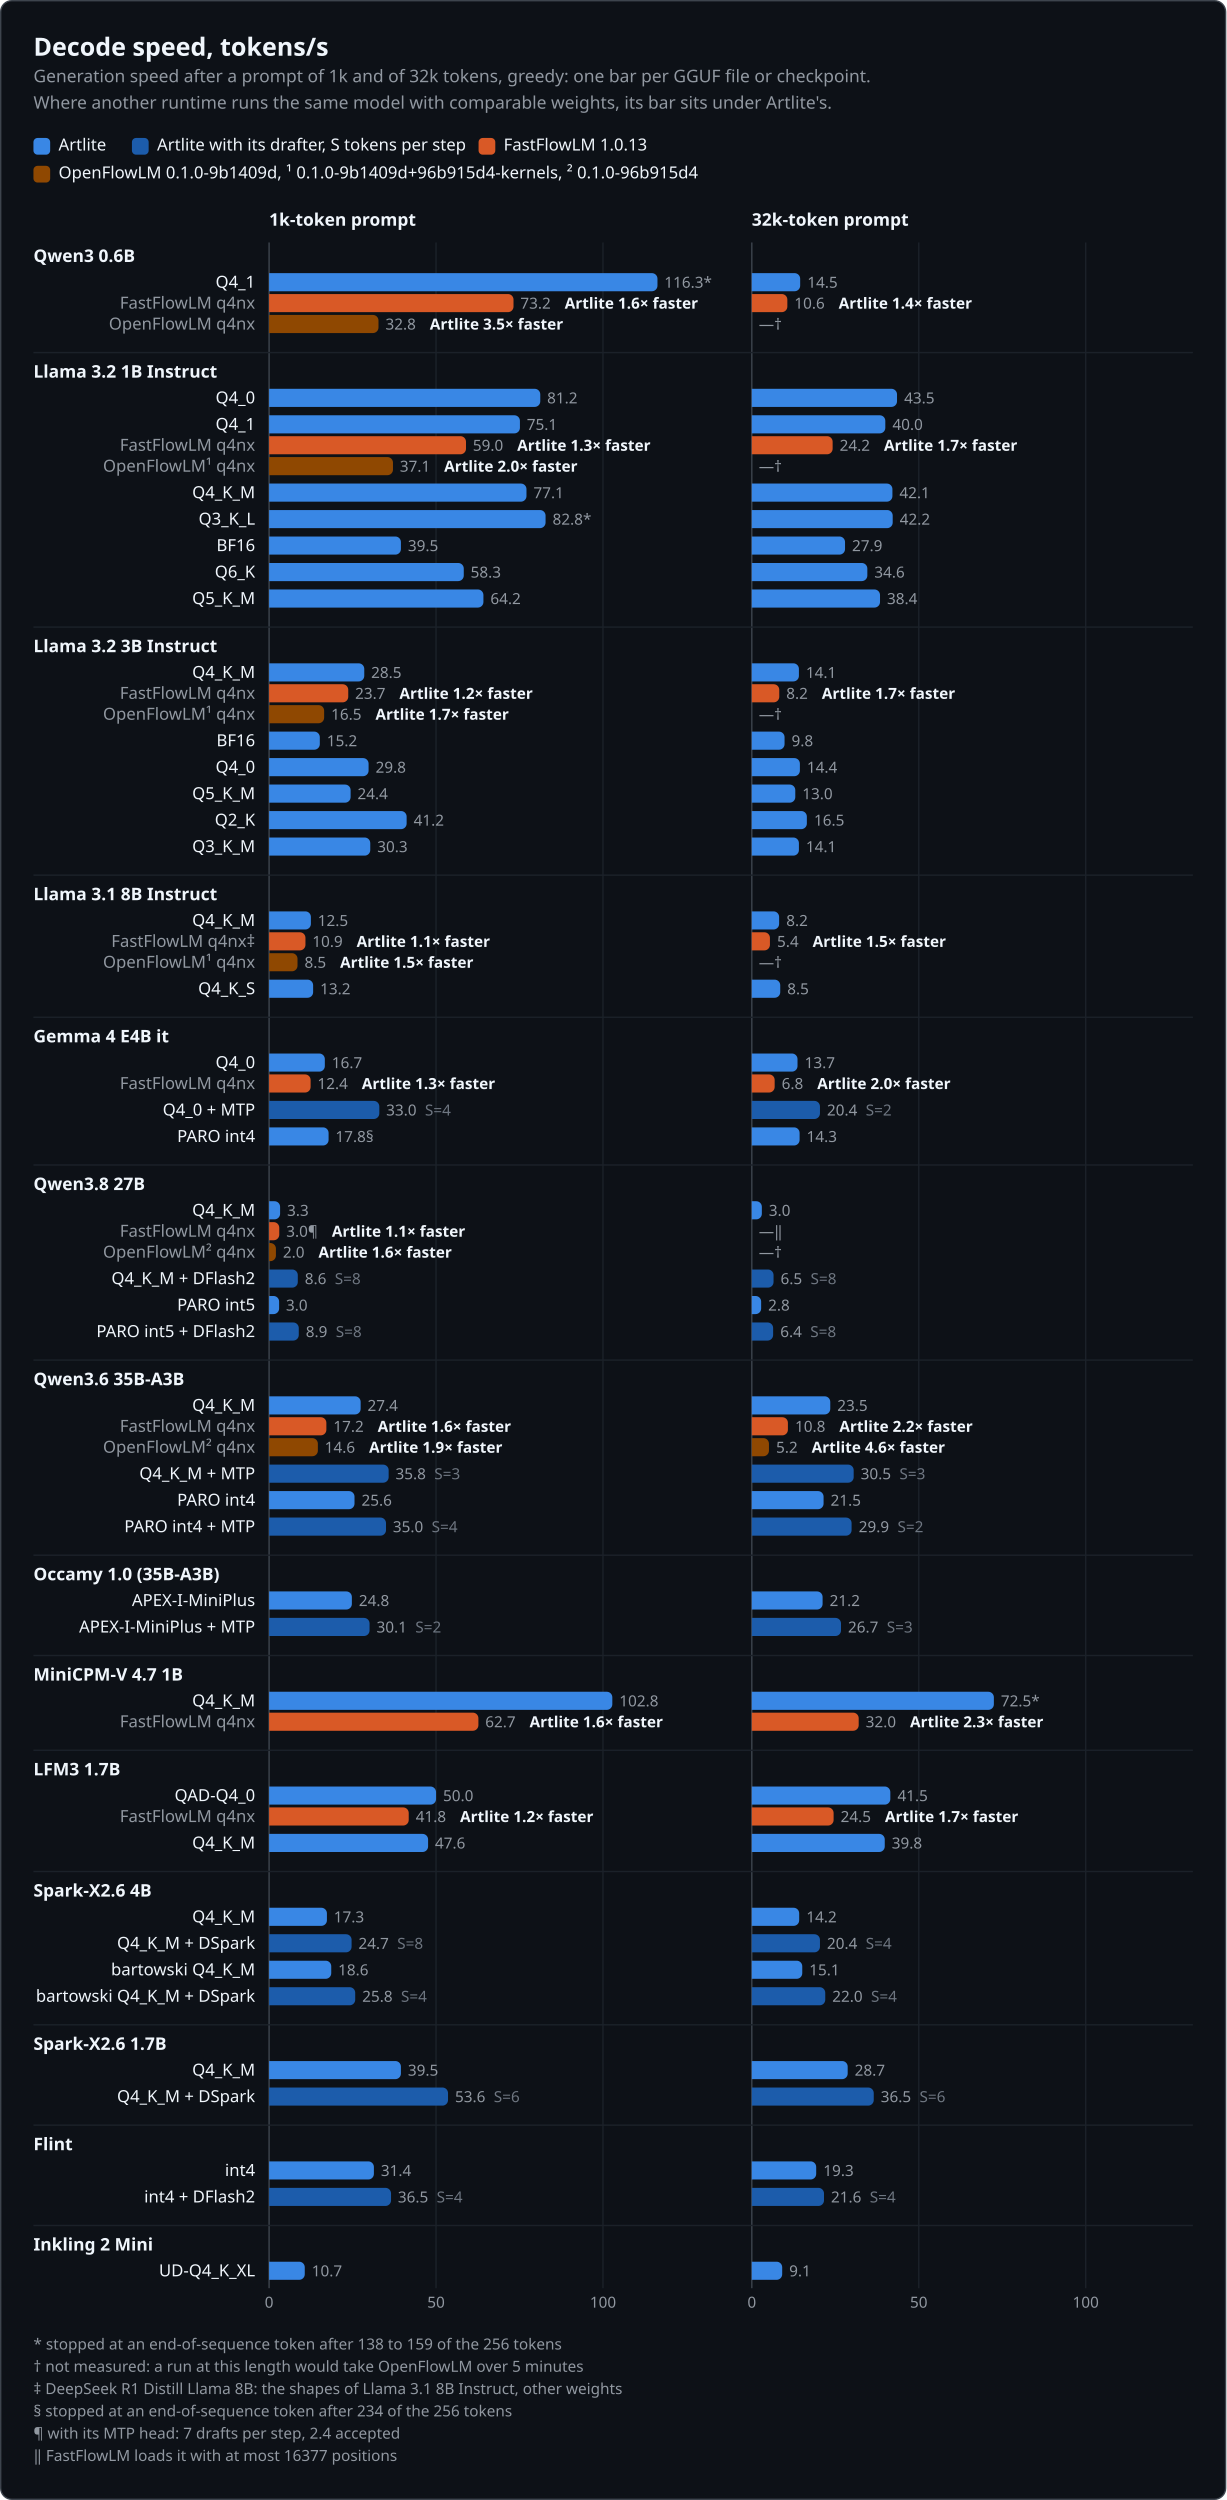
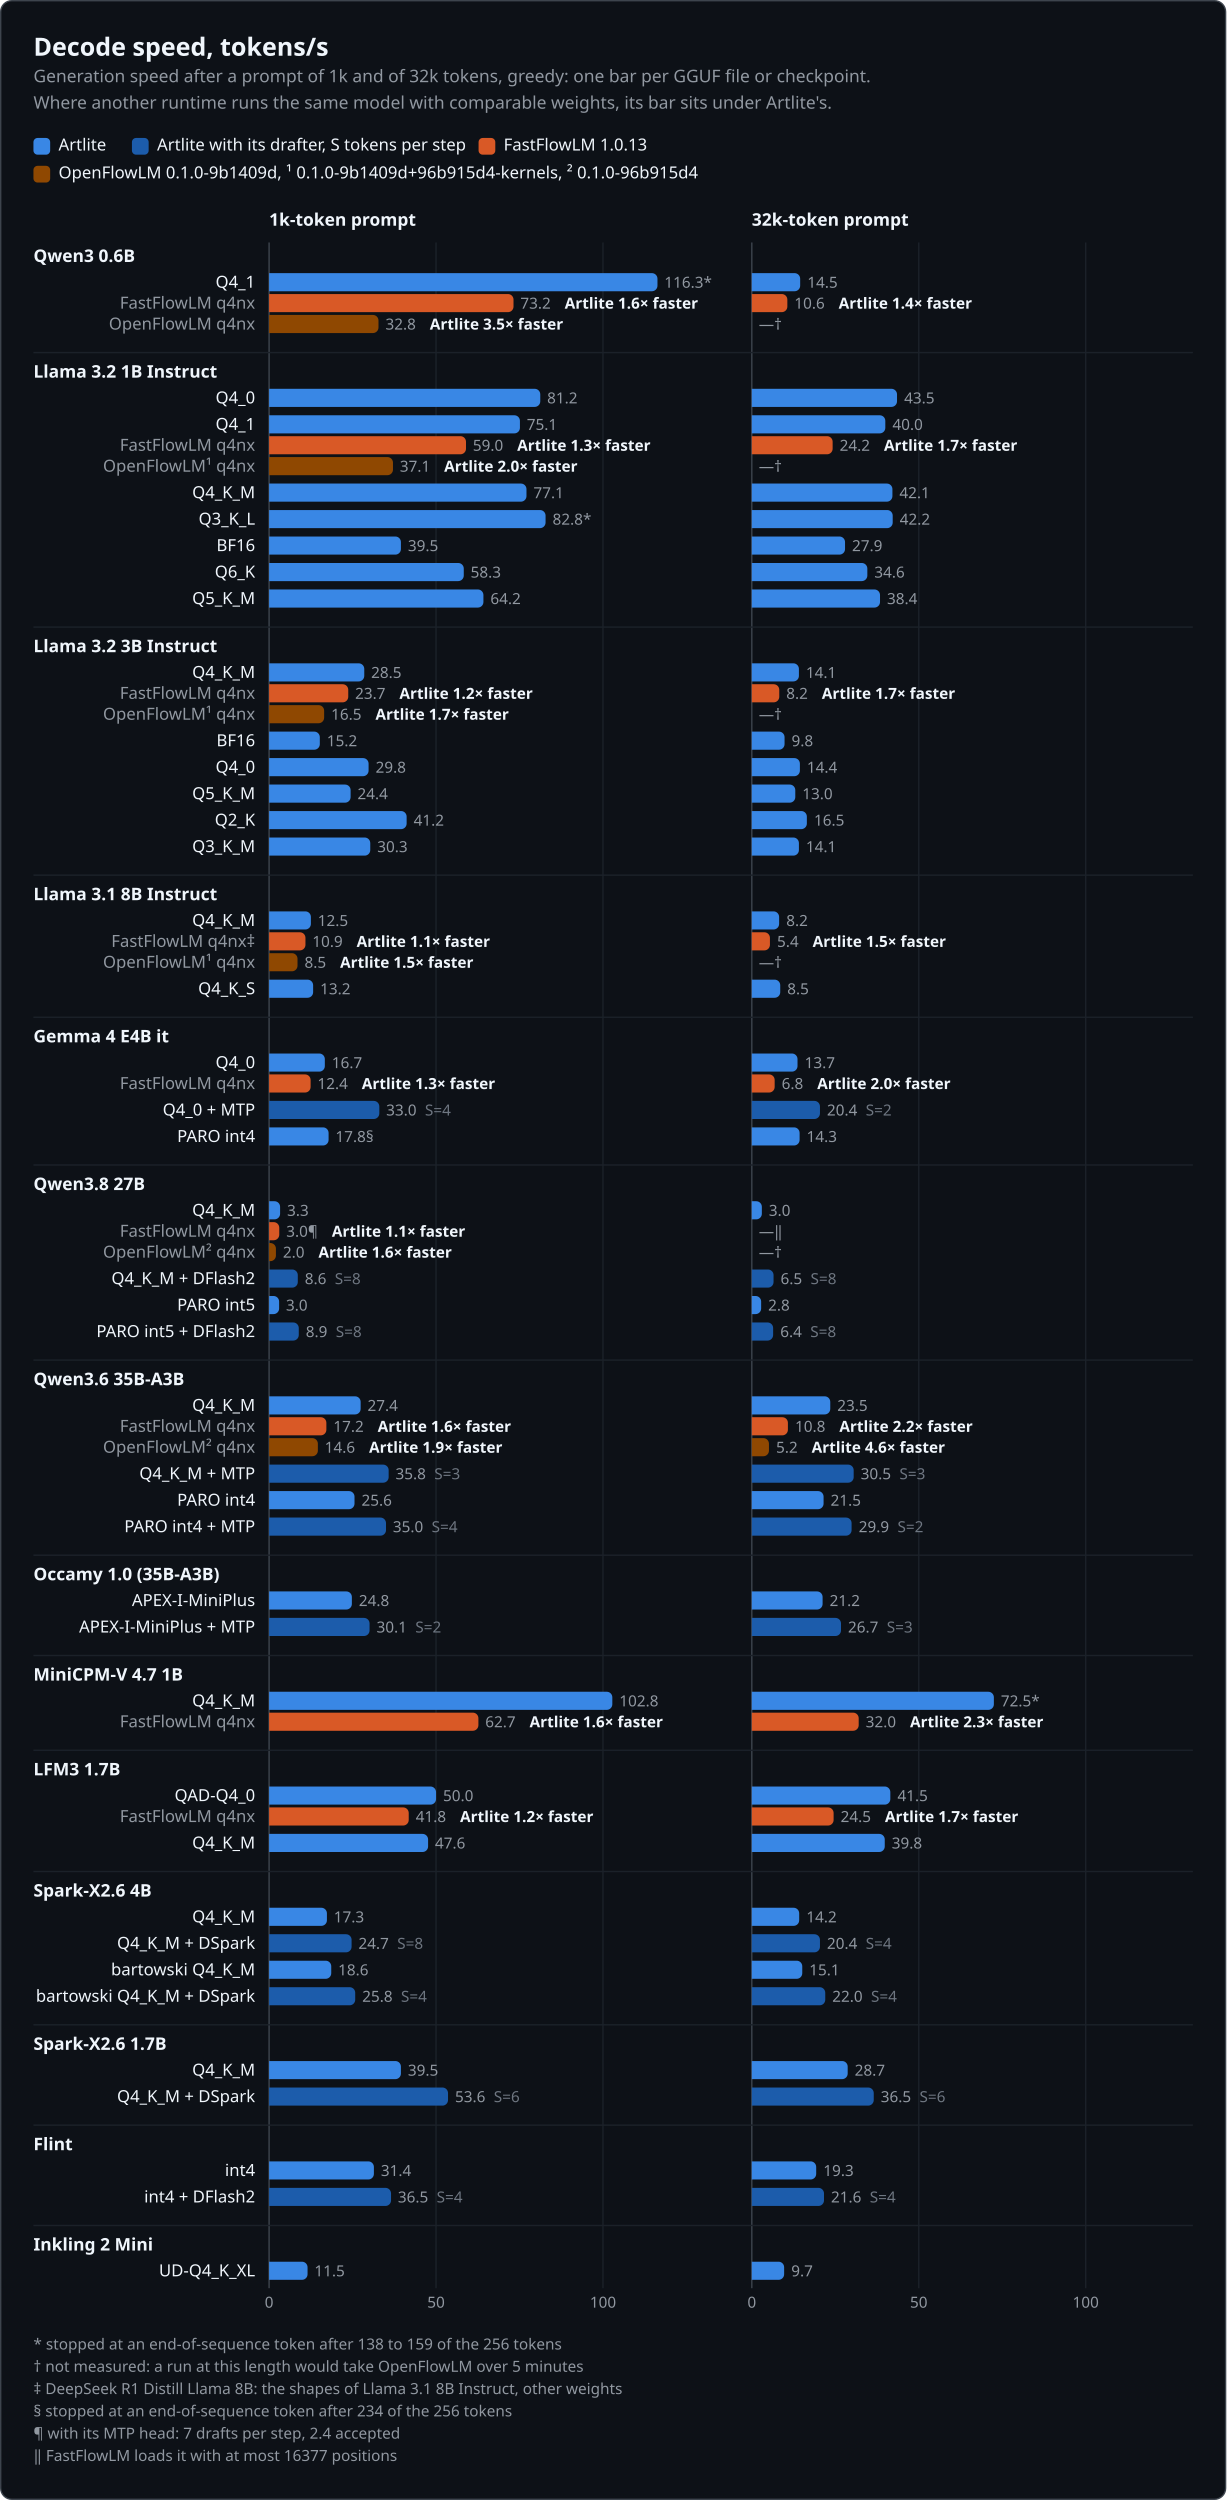
<svg xmlns="http://www.w3.org/2000/svg" width="880" height="1794" viewBox="0 0 880 1794" role="img" aria-labelledby="t d">
  <style>text{font-family:-apple-system, BlinkMacSystemFont, "Segoe UI", "Noto Sans", Helvetica, Arial, sans-serif;font-size:11px;fill:#9198a1;font-variant-numeric:tabular-nums}.title{font-size:18px;font-weight:600;fill:#f0f6fc}.sub{font-size:12.5px}.h{font-size:12.5px;font-weight:600;fill:#f0f6fc}.lbl{font-size:12px;fill:#f0f6fc}.lbl2{font-size:12px}.strong{font-weight:600;fill:#f0f6fc}.muted{fill:#6e7681}.small{font-size:10px}.halo{paint-order:stroke;stroke:#0d1117;stroke-width:3px;stroke-linejoin:round}.grid{stroke:#1b2129}.axis{stroke:#3d444d}.guide{stroke:#2d333b}.bracket{stroke:#9198a1;fill:none}.ft{fill:#1c5cab}.detail{font-size:12px;font-weight:400;fill:#9198a1}.tile{fill:#1b2129;stroke:#9198a1;stroke-width:1}.cut{stroke:#9198a1;stroke-width:.75;fill:none}.f0{fill:#3987e5}.l0{stroke:#3987e5;stroke-width:2;fill:none;stroke-linejoin:round;stroke-linecap:round}.d0{fill:#3987e5;stroke:#0d1117;stroke-width:1.5}.b0{fill:#3987e5;fill-opacity:.16}.f1{fill:#d95926}.l1{stroke:#d95926;stroke-width:2;fill:none;stroke-linejoin:round;stroke-linecap:round}.d1{fill:#d95926;stroke:#0d1117;stroke-width:1.5}.b1{fill:#d95926;fill-opacity:.16}.f2{fill:#199e70}.l2{stroke:#199e70;stroke-width:2;fill:none;stroke-linejoin:round;stroke-linecap:round}.d2{fill:#199e70;stroke:#0d1117;stroke-width:1.5}.b2{fill:#199e70;fill-opacity:.16}.f3{fill:#8f4801}.l3{stroke:#8f4801;stroke-width:2;fill:none;stroke-linejoin:round;stroke-linecap:round}.d3{fill:#8f4801;stroke:#0d1117;stroke-width:1.5}.b3{fill:#8f4801;fill-opacity:.16}</style>
  <rect x="0.5" y="0.5" width="879" height="1793" rx="8" fill="#0d1117" stroke="#3d444d" />
  <text x="24.0" y="40.0" class="title">Decode speed, tokens/s</text>
  <text x="24.0" y="59.0" class="sub">Generation speed after a prompt of 1k and of 32k tokens, greedy: one bar per GGUF file or checkpoint.</text>
  <text x="24.0" y="78.0" class="sub">Where another runtime runs the same model with comparable weights, its bar sits under Artlite's.</text>
  <rect x="24" y="99" width="12" height="12" rx="3" class="f0" />
  <text x="42.0" y="108.0" class="lbl">Artlite</text>
  <rect x="94.672" y="99" width="12" height="12" rx="3" class="ft" />
  <text x="112.7" y="108.0" class="lbl">Artlite with its drafter, S tokens per step</text>
  <rect x="343.424" y="99" width="12" height="12" rx="3" class="f1" />
  <text x="361.4" y="108.0" class="lbl">FastFlowLM 1.0.13</text>
  <rect x="24" y="119" width="12" height="12" rx="3" class="f3" />
  <text x="42.0" y="128.0" class="lbl">OpenFlowLM 0.1.0-9b1409d, ¹ 0.1.0-9b1409d+96b915d4-kernels, ² 0.1.0-96b915d4</text>
  <text x="193.1" y="162.0" class="h">1k-token prompt</text>
  <text x="539.5" y="162.0" class="h">32k-token prompt</text>
  <line x1="193.1" y1="174.0" x2="193.1" y2="1642.0" class="axis" />
  <text x="193.1" y="1656.0" text-anchor="middle">0</text>
  <line x1="312.9" y1="174.0" x2="312.9" y2="1642.0" class="grid" />
  <text x="312.9" y="1656.0" text-anchor="middle">50</text>
  <line x1="432.7" y1="174.0" x2="432.7" y2="1642.0" class="grid" />
  <text x="432.7" y="1656.0" text-anchor="middle">100</text>
  <line x1="539.5" y1="174.0" x2="539.5" y2="1642.0" class="axis" />
  <text x="539.5" y="1656.0" text-anchor="middle">0</text>
  <line x1="659.3" y1="174.0" x2="659.3" y2="1642.0" class="grid" />
  <text x="659.3" y="1656.0" text-anchor="middle">50</text>
  <line x1="779.1" y1="174.0" x2="779.1" y2="1642.0" class="grid" />
  <text x="779.1" y="1656.0" text-anchor="middle">100</text>
  <text x="24" y="188.0" class="h">Qwen3 0.6B</text>
  <text x="183.1" y="206.5" text-anchor="end" class="lbl">Q4_1</text>
  <path d="M193.1,196.0h274.7a4.0,4.0 0 0 1 4.0,4.0v5.0a4.0,4.0 0 0 1 -4.0,4.0h-274.7z" class="f0" />
  <text x="476.7" y="206.5">116.3*</text>
  <path d="M539.5,196.0h30.7a4.0,4.0 0 0 1 4.0,4.0v5.0a4.0,4.0 0 0 1 -4.0,4.0h-30.7z" class="f0" />
  <text x="579.3" y="206.5">14.5</text>
  <text x="183.1" y="221.5" text-anchor="end" class="lbl2">FastFlowLM q4nx</text>
  <path d="M193.1,211.0h171.4a4.0,4.0 0 0 1 4.0,4.0v5.0a4.0,4.0 0 0 1 -4.0,4.0h-171.4z" class="f1" />
  <text x="373.4" y="221.5">73.2<tspan dx="10" class="strong">Artlite 1.6× faster</tspan>
  </text>
  <path d="M539.5,211.0h21.5a4.0,4.0 0 0 1 4.0,4.0v5.0a4.0,4.0 0 0 1 -4.0,4.0h-21.5z" class="f1" />
  <text x="570.0" y="221.5">10.6<tspan dx="10" class="strong">Artlite 1.4× faster</tspan>
  </text>
  <text x="183.1" y="236.5" text-anchor="end" class="lbl2">OpenFlowLM q4nx</text>
  <path d="M193.1,226.0h74.5a4.0,4.0 0 0 1 4.0,4.0v5.0a4.0,4.0 0 0 1 -4.0,4.0h-74.5z" class="f3" />
  <text x="276.6" y="236.5">32.8<tspan dx="10" class="strong">Artlite 3.5× faster</tspan>
  </text>
  <text x="544.5" y="236.5">—†</text>
  <line x1="24" y1="253.0" x2="856" y2="253.0" class="grid" />
  <text x="24" y="271.0" class="h">Llama 3.2 1B Instruct</text>
  <text x="183.1" y="289.5" text-anchor="end" class="lbl">Q4_0</text>
  <path d="M193.1,279.0h190.6a4.0,4.0 0 0 1 4.0,4.0v5.0a4.0,4.0 0 0 1 -4.0,4.0h-190.6z" class="f0" />
  <text x="392.6" y="289.5">81.2</text>
  <path d="M539.5,279.0h100.2a4.0,4.0 0 0 1 4.0,4.0v5.0a4.0,4.0 0 0 1 -4.0,4.0h-100.2z" class="f0" />
  <text x="648.8" y="289.5">43.5</text>
  <text x="183.1" y="308.5" text-anchor="end" class="lbl">Q4_1</text>
  <path d="M193.1,298.0h176.0a4.0,4.0 0 0 1 4.0,4.0v5.0a4.0,4.0 0 0 1 -4.0,4.0h-176.0z" class="f0" />
  <text x="378.0" y="308.5">75.1</text>
  <path d="M539.5,298.0h91.8a4.0,4.0 0 0 1 4.0,4.0v5.0a4.0,4.0 0 0 1 -4.0,4.0h-91.8z" class="f0" />
  <text x="640.4" y="308.5">40.0</text>
  <text x="183.1" y="323.5" text-anchor="end" class="lbl2">FastFlowLM q4nx</text>
  <path d="M193.1,313.0h137.3a4.0,4.0 0 0 1 4.0,4.0v5.0a4.0,4.0 0 0 1 -4.0,4.0h-137.3z" class="f1" />
  <text x="339.3" y="323.5">59.0<tspan dx="10" class="strong">Artlite 1.3× faster</tspan>
  </text>
  <path d="M539.5,313.0h54.0a4.0,4.0 0 0 1 4.0,4.0v5.0a4.0,4.0 0 0 1 -4.0,4.0h-54.0z" class="f1" />
  <text x="602.5" y="323.5">24.2<tspan dx="10" class="strong">Artlite 1.7× faster</tspan>
  </text>
  <text x="183.1" y="338.5" text-anchor="end" class="lbl2">OpenFlowLM¹ q4nx</text>
  <path d="M193.1,328.0h84.9a4.0,4.0 0 0 1 4.0,4.0v5.0a4.0,4.0 0 0 1 -4.0,4.0h-84.9z" class="f3" />
  <text x="286.9" y="338.5">37.1<tspan dx="10" class="strong">Artlite 2.0× faster</tspan>
  </text>
  <text x="544.5" y="338.5">—†</text>
  <text x="183.1" y="357.5" text-anchor="end" class="lbl">Q4_K_M</text>
  <path d="M193.1,347.0h180.7a4.0,4.0 0 0 1 4.0,4.0v5.0a4.0,4.0 0 0 1 -4.0,4.0h-180.7z" class="f0" />
  <text x="382.8" y="357.5">77.1</text>
  <path d="M539.5,347.0h96.9a4.0,4.0 0 0 1 4.0,4.0v5.0a4.0,4.0 0 0 1 -4.0,4.0h-96.9z" class="f0" />
  <text x="645.4" y="357.5">42.1</text>
  <text x="183.1" y="376.5" text-anchor="end" class="lbl">Q3_K_L</text>
  <path d="M193.1,366.0h194.4a4.0,4.0 0 0 1 4.0,4.0v5.0a4.0,4.0 0 0 1 -4.0,4.0h-194.4z" class="f0" />
  <text x="396.5" y="376.5">82.8*</text>
  <path d="M539.5,366.0h97.1a4.0,4.0 0 0 1 4.0,4.0v5.0a4.0,4.0 0 0 1 -4.0,4.0h-97.1z" class="f0" />
  <text x="645.6" y="376.5">42.2</text>
  <text x="183.1" y="395.5" text-anchor="end" class="lbl">BF16</text>
  <path d="M193.1,385.0h90.6a4.0,4.0 0 0 1 4.0,4.0v5.0a4.0,4.0 0 0 1 -4.0,4.0h-90.6z" class="f0" />
  <text x="292.7" y="395.5">39.5</text>
  <path d="M539.5,385.0h62.9a4.0,4.0 0 0 1 4.0,4.0v5.0a4.0,4.0 0 0 1 -4.0,4.0h-62.9z" class="f0" />
  <text x="611.4" y="395.5">27.9</text>
  <text x="183.1" y="414.5" text-anchor="end" class="lbl">Q6_K</text>
  <path d="M193.1,404.0h135.7a4.0,4.0 0 0 1 4.0,4.0v5.0a4.0,4.0 0 0 1 -4.0,4.0h-135.7z" class="f0" />
  <text x="337.7" y="414.5">58.3</text>
  <path d="M539.5,404.0h78.9a4.0,4.0 0 0 1 4.0,4.0v5.0a4.0,4.0 0 0 1 -4.0,4.0h-78.9z" class="f0" />
  <text x="627.4" y="414.5">34.6</text>
  <text x="183.1" y="433.5" text-anchor="end" class="lbl">Q5_K_M</text>
  <path d="M193.1,423.0h149.8a4.0,4.0 0 0 1 4.0,4.0v5.0a4.0,4.0 0 0 1 -4.0,4.0h-149.8z" class="f0" />
  <text x="351.9" y="433.5">64.2</text>
  <path d="M539.5,423.0h88.0a4.0,4.0 0 0 1 4.0,4.0v5.0a4.0,4.0 0 0 1 -4.0,4.0h-88.0z" class="f0" />
  <text x="636.5" y="433.5">38.4</text>
  <line x1="24" y1="450.0" x2="856" y2="450.0" class="grid" />
  <text x="24" y="468.0" class="h">Llama 3.2 3B Instruct</text>
  <text x="183.1" y="486.5" text-anchor="end" class="lbl">Q4_K_M</text>
  <path d="M193.1,476.0h64.3a4.0,4.0 0 0 1 4.0,4.0v5.0a4.0,4.0 0 0 1 -4.0,4.0h-64.3z" class="f0" />
  <text x="266.3" y="486.5">28.5</text>
  <path d="M539.5,476.0h29.8a4.0,4.0 0 0 1 4.0,4.0v5.0a4.0,4.0 0 0 1 -4.0,4.0h-29.8z" class="f0" />
  <text x="578.3" y="486.5">14.1</text>
  <text x="183.1" y="501.5" text-anchor="end" class="lbl2">FastFlowLM q4nx</text>
  <path d="M193.1,491.0h52.8a4.0,4.0 0 0 1 4.0,4.0v5.0a4.0,4.0 0 0 1 -4.0,4.0h-52.8z" class="f1" />
  <text x="254.8" y="501.5">23.7<tspan dx="10" class="strong">Artlite 1.2× faster</tspan>
  </text>
  <path d="M539.5,491.0h15.7a4.0,4.0 0 0 1 4.0,4.0v5.0a4.0,4.0 0 0 1 -4.0,4.0h-15.7z" class="f1" />
  <text x="564.2" y="501.5">8.2<tspan dx="10" class="strong">Artlite 1.7× faster</tspan>
  </text>
  <text x="183.1" y="516.5" text-anchor="end" class="lbl2">OpenFlowLM¹ q4nx</text>
  <path d="M193.1,506.0h35.5a4.0,4.0 0 0 1 4.0,4.0v5.0a4.0,4.0 0 0 1 -4.0,4.0h-35.5z" class="f3" />
  <text x="237.6" y="516.5">16.5<tspan dx="10" class="strong">Artlite 1.7× faster</tspan>
  </text>
  <text x="544.5" y="516.5">—†</text>
  <text x="183.1" y="535.5" text-anchor="end" class="lbl">BF16</text>
  <path d="M193.1,525.0h32.4a4.0,4.0 0 0 1 4.0,4.0v5.0a4.0,4.0 0 0 1 -4.0,4.0h-32.4z" class="f0" />
  <text x="234.5" y="535.5">15.2</text>
  <path d="M539.5,525.0h19.5a4.0,4.0 0 0 1 4.0,4.0v5.0a4.0,4.0 0 0 1 -4.0,4.0h-19.5z" class="f0" />
  <text x="568.0" y="535.5">9.8</text>
  <text x="183.1" y="554.5" text-anchor="end" class="lbl">Q4_0</text>
  <path d="M193.1,544.0h67.4a4.0,4.0 0 0 1 4.0,4.0v5.0a4.0,4.0 0 0 1 -4.0,4.0h-67.4z" class="f0" />
  <text x="269.5" y="554.5">29.8</text>
  <path d="M539.5,544.0h30.5a4.0,4.0 0 0 1 4.0,4.0v5.0a4.0,4.0 0 0 1 -4.0,4.0h-30.5z" class="f0" />
  <text x="579.0" y="554.5">14.4</text>
  <text x="183.1" y="573.5" text-anchor="end" class="lbl">Q5_K_M</text>
  <path d="M193.1,563.0h54.5a4.0,4.0 0 0 1 4.0,4.0v5.0a4.0,4.0 0 0 1 -4.0,4.0h-54.5z" class="f0" />
  <text x="256.5" y="573.5">24.4</text>
  <path d="M539.5,563.0h27.2a4.0,4.0 0 0 1 4.0,4.0v5.0a4.0,4.0 0 0 1 -4.0,4.0h-27.2z" class="f0" />
  <text x="575.7" y="573.5">13.0</text>
  <text x="183.1" y="592.5" text-anchor="end" class="lbl">Q2_K</text>
  <path d="M193.1,582.0h94.7a4.0,4.0 0 0 1 4.0,4.0v5.0a4.0,4.0 0 0 1 -4.0,4.0h-94.7z" class="f0" />
  <text x="296.8" y="592.5">41.2</text>
  <path d="M539.5,582.0h35.5a4.0,4.0 0 0 1 4.0,4.0v5.0a4.0,4.0 0 0 1 -4.0,4.0h-35.5z" class="f0" />
  <text x="584.1" y="592.5">16.5</text>
  <text x="183.1" y="611.5" text-anchor="end" class="lbl">Q3_K_M</text>
  <path d="M193.1,601.0h68.6a4.0,4.0 0 0 1 4.0,4.0v5.0a4.0,4.0 0 0 1 -4.0,4.0h-68.6z" class="f0" />
  <text x="270.7" y="611.5">30.3</text>
  <path d="M539.5,601.0h29.8a4.0,4.0 0 0 1 4.0,4.0v5.0a4.0,4.0 0 0 1 -4.0,4.0h-29.8z" class="f0" />
  <text x="578.3" y="611.5">14.1</text>
  <line x1="24" y1="628.0" x2="856" y2="628.0" class="grid" />
  <text x="24" y="646.0" class="h">Llama 3.1 8B Instruct</text>
  <text x="183.1" y="664.5" text-anchor="end" class="lbl">Q4_K_M</text>
  <path d="M193.1,654.0h26.0a4.0,4.0 0 0 1 4.0,4.0v5.0a4.0,4.0 0 0 1 -4.0,4.0h-26.0z" class="f0" />
  <text x="228.0" y="664.5">12.5</text>
  <path d="M539.5,654.0h15.6a4.0,4.0 0 0 1 4.0,4.0v5.0a4.0,4.0 0 0 1 -4.0,4.0h-15.6z" class="f0" />
  <text x="564.2" y="664.5">8.2</text>
  <text x="183.1" y="679.5" text-anchor="end" class="lbl2">FastFlowLM q4nx‡</text>
  <path d="M193.1,669.0h22.1a4.0,4.0 0 0 1 4.0,4.0v5.0a4.0,4.0 0 0 1 -4.0,4.0h-22.1z" class="f1" />
  <text x="224.1" y="679.5">10.9<tspan dx="10" class="strong">Artlite 1.1× faster</tspan>
  </text>
  <path d="M539.5,669.0h9.0a4.0,4.0 0 0 1 4.0,4.0v5.0a4.0,4.0 0 0 1 -4.0,4.0h-9.0z" class="f1" />
  <text x="557.6" y="679.5">5.4<tspan dx="10" class="strong">Artlite 1.5× faster</tspan>
  </text>
  <text x="183.1" y="694.5" text-anchor="end" class="lbl2">OpenFlowLM¹ q4nx</text>
  <path d="M193.1,684.0h16.4a4.0,4.0 0 0 1 4.0,4.0v5.0a4.0,4.0 0 0 1 -4.0,4.0h-16.4z" class="f3" />
  <text x="218.5" y="694.5">8.5<tspan dx="10" class="strong">Artlite 1.5× faster</tspan>
  </text>
  <text x="544.5" y="694.5">—†</text>
  <text x="183.1" y="713.5" text-anchor="end" class="lbl">Q4_K_S</text>
  <path d="M193.1,703.0h27.6a4.0,4.0 0 0 1 4.0,4.0v5.0a4.0,4.0 0 0 1 -4.0,4.0h-27.6z" class="f0" />
  <text x="229.7" y="713.5">13.2</text>
  <path d="M539.5,703.0h16.4a4.0,4.0 0 0 1 4.0,4.0v5.0a4.0,4.0 0 0 1 -4.0,4.0h-16.4z" class="f0" />
  <text x="564.9" y="713.5">8.5</text>
  <line x1="24" y1="730.0" x2="856" y2="730.0" class="grid" />
  <text x="24" y="748.0" class="h">Gemma 4 E4B it</text>
  <text x="183.1" y="766.5" text-anchor="end" class="lbl">Q4_0</text>
  <path d="M193.1,756.0h36.0a4.0,4.0 0 0 1 4.0,4.0v5.0a4.0,4.0 0 0 1 -4.0,4.0h-36.0z" class="f0" />
  <text x="238.1" y="766.5">16.7</text>
  <path d="M539.5,756.0h28.8a4.0,4.0 0 0 1 4.0,4.0v5.0a4.0,4.0 0 0 1 -4.0,4.0h-28.8z" class="f0" />
  <text x="577.4" y="766.5">13.7</text>
  <text x="183.1" y="781.5" text-anchor="end" class="lbl2">FastFlowLM q4nx</text>
  <path d="M193.1,771.0h25.8a4.0,4.0 0 0 1 4.0,4.0v5.0a4.0,4.0 0 0 1 -4.0,4.0h-25.8z" class="f1" />
  <text x="227.8" y="781.5">12.4<tspan dx="10" class="strong">Artlite 1.3× faster</tspan>
  </text>
  <path d="M539.5,771.0h12.4a4.0,4.0 0 0 1 4.0,4.0v5.0a4.0,4.0 0 0 1 -4.0,4.0h-12.4z" class="f1" />
  <text x="560.9" y="781.5">6.8<tspan dx="10" class="strong">Artlite 2.0× faster</tspan>
  </text>
  <text x="183.1" y="800.5" text-anchor="end" class="lbl">Q4_0 + MTP</text>
  <path d="M193.1,790.0h75.1a4.0,4.0 0 0 1 4.0,4.0v5.0a4.0,4.0 0 0 1 -4.0,4.0h-75.1z" class="ft" />
  <text x="277.1" y="800.5">33.0<tspan dx="6" class="muted">S=4</tspan>
  </text>
  <path d="M539.5,790.0h44.9a4.0,4.0 0 0 1 4.0,4.0v5.0a4.0,4.0 0 0 1 -4.0,4.0h-44.9z" class="ft" />
  <text x="593.4" y="800.5">20.4<tspan dx="6" class="muted">S=2</tspan>
  </text>
  <text x="183.1" y="819.5" text-anchor="end" class="lbl">PARO int4</text>
  <path d="M193.1,809.0h38.7a4.0,4.0 0 0 1 4.0,4.0v5.0a4.0,4.0 0 0 1 -4.0,4.0h-38.7z" class="f0" />
  <text x="240.7" y="819.5">17.8§</text>
  <path d="M539.5,809.0h30.3a4.0,4.0 0 0 1 4.0,4.0v5.0a4.0,4.0 0 0 1 -4.0,4.0h-30.3z" class="f0" />
  <text x="578.8" y="819.5">14.3</text>
  <line x1="24" y1="836.0" x2="856" y2="836.0" class="grid" />
  <text x="24" y="854.0" class="h">Qwen3.8 27B</text>
  <text x="183.1" y="872.5" text-anchor="end" class="lbl">Q4_K_M</text>
  <path d="M193.1,862.0h3.9a4.0,4.0 0 0 1 4.0,4.0v5.0a4.0,4.0 0 0 1 -4.0,4.0h-3.9z" class="f0" />
  <text x="206.0" y="872.5">3.3</text>
  <path d="M539.5,862.0h3.2a4.0,4.0 0 0 1 4.0,4.0v5.0a4.0,4.0 0 0 1 -4.0,4.0h-3.2z" class="f0" />
  <text x="551.7" y="872.5">3.0</text>
  <text x="183.1" y="887.5" text-anchor="end" class="lbl2">FastFlowLM q4nx</text>
  <path d="M193.1,877.0h3.3a4.0,4.0 0 0 1 4.0,4.0v5.0a4.0,4.0 0 0 1 -4.0,4.0h-3.3z" class="f1" />
  <text x="205.4" y="887.5">3.0¶<tspan dx="10" class="strong">Artlite 1.1× faster</tspan>
  </text>
  <text x="544.5" y="887.5">—‖</text>
  <text x="183.1" y="902.5" text-anchor="end" class="lbl2">OpenFlowLM² q4nx</text>
  <path d="M193.1,892.0h0.9a4.0,4.0 0 0 1 4.0,4.0v5.0a4.0,4.0 0 0 1 -4.0,4.0h-0.9z" class="f3" />
  <text x="203.0" y="902.5">2.0<tspan dx="10" class="strong">Artlite 1.6× faster</tspan>
  </text>
  <text x="544.5" y="902.5">—†</text>
  <text x="183.1" y="921.5" text-anchor="end" class="lbl">Q4_K_M + DFlash2</text>
  <path d="M193.1,911.0h16.6a4.0,4.0 0 0 1 4.0,4.0v5.0a4.0,4.0 0 0 1 -4.0,4.0h-16.6z" class="ft" />
  <text x="218.7" y="921.5">8.6<tspan dx="6" class="muted">S=8</tspan>
  </text>
  <path d="M539.5,911.0h11.6a4.0,4.0 0 0 1 4.0,4.0v5.0a4.0,4.0 0 0 1 -4.0,4.0h-11.6z" class="ft" />
  <text x="560.1" y="921.5">6.5<tspan dx="6" class="muted">S=8</tspan>
  </text>
  <text x="183.1" y="940.5" text-anchor="end" class="lbl">PARO int5</text>
  <path d="M193.1,930.0h3.2a4.0,4.0 0 0 1 4.0,4.0v5.0a4.0,4.0 0 0 1 -4.0,4.0h-3.2z" class="f0" />
  <text x="205.2" y="940.5">3.0</text>
  <path d="M539.5,930.0h2.7a4.0,4.0 0 0 1 4.0,4.0v5.0a4.0,4.0 0 0 1 -4.0,4.0h-2.7z" class="f0" />
  <text x="551.2" y="940.5">2.8</text>
  <text x="183.1" y="959.5" text-anchor="end" class="lbl">PARO int5 + DFlash2</text>
  <path d="M193.1,949.0h17.3a4.0,4.0 0 0 1 4.0,4.0v5.0a4.0,4.0 0 0 1 -4.0,4.0h-17.3z" class="ft" />
  <text x="219.4" y="959.5">8.9<tspan dx="6" class="muted">S=8</tspan>
  </text>
  <path d="M539.5,949.0h11.3a4.0,4.0 0 0 1 4.0,4.0v5.0a4.0,4.0 0 0 1 -4.0,4.0h-11.3z" class="ft" />
  <text x="559.9" y="959.5">6.4<tspan dx="6" class="muted">S=8</tspan>
  </text>
  <line x1="24" y1="976.0" x2="856" y2="976.0" class="grid" />
  <text x="24" y="994.0" class="h">Qwen3.6 35B-A3B</text>
  <text x="183.1" y="1012.5" text-anchor="end" class="lbl">Q4_K_M</text>
  <path d="M193.1,1002.0h61.7a4.0,4.0 0 0 1 4.0,4.0v5.0a4.0,4.0 0 0 1 -4.0,4.0h-61.7z" class="f0" />
  <text x="263.7" y="1012.5">27.4</text>
  <path d="M539.5,1002.0h52.3a4.0,4.0 0 0 1 4.0,4.0v5.0a4.0,4.0 0 0 1 -4.0,4.0h-52.3z" class="f0" />
  <text x="600.8" y="1012.5">23.5</text>
  <text x="183.1" y="1027.5" text-anchor="end" class="lbl2">FastFlowLM q4nx</text>
  <path d="M193.1,1017.0h37.1a4.0,4.0 0 0 1 4.0,4.0v5.0a4.0,4.0 0 0 1 -4.0,4.0h-37.1z" class="f1" />
  <text x="239.2" y="1027.5">17.2<tspan dx="10" class="strong">Artlite 1.6× faster</tspan>
  </text>
  <path d="M539.5,1017.0h21.9a4.0,4.0 0 0 1 4.0,4.0v5.0a4.0,4.0 0 0 1 -4.0,4.0h-21.9z" class="f1" />
  <text x="570.5" y="1027.5">10.8<tspan dx="10" class="strong">Artlite 2.2× faster</tspan>
  </text>
  <text x="183.1" y="1042.5" text-anchor="end" class="lbl2">OpenFlowLM² q4nx</text>
  <path d="M193.1,1032.0h31.0a4.0,4.0 0 0 1 4.0,4.0v5.0a4.0,4.0 0 0 1 -4.0,4.0h-31.0z" class="f3" />
  <text x="233.0" y="1042.5">14.6<tspan dx="10" class="strong">Artlite 1.9× faster</tspan>
  </text>
  <path d="M539.5,1032.0h8.3a4.0,4.0 0 0 1 4.0,4.0v5.0a4.0,4.0 0 0 1 -4.0,4.0h-8.3z" class="f3" />
  <text x="556.9" y="1042.5">5.2<tspan dx="10" class="strong">Artlite 4.6× faster</tspan>
  </text>
  <text x="183.1" y="1061.5" text-anchor="end" class="lbl">Q4_K_M + MTP</text>
  <path d="M193.1,1051.0h81.8a4.0,4.0 0 0 1 4.0,4.0v5.0a4.0,4.0 0 0 1 -4.0,4.0h-81.8z" class="ft" />
  <text x="283.8" y="1061.5">35.8<tspan dx="6" class="muted">S=3</tspan>
  </text>
  <path d="M539.5,1051.0h69.1a4.0,4.0 0 0 1 4.0,4.0v5.0a4.0,4.0 0 0 1 -4.0,4.0h-69.1z" class="ft" />
  <text x="617.6" y="1061.5">30.5<tspan dx="6" class="muted">S=3</tspan>
  </text>
  <text x="183.1" y="1080.5" text-anchor="end" class="lbl">PARO int4</text>
  <path d="M193.1,1070.0h57.3a4.0,4.0 0 0 1 4.0,4.0v5.0a4.0,4.0 0 0 1 -4.0,4.0h-57.3z" class="f0" />
  <text x="259.4" y="1080.5">25.6</text>
  <path d="M539.5,1070.0h47.5a4.0,4.0 0 0 1 4.0,4.0v5.0a4.0,4.0 0 0 1 -4.0,4.0h-47.5z" class="f0" />
  <text x="596.0" y="1080.5">21.5</text>
  <text x="183.1" y="1099.5" text-anchor="end" class="lbl">PARO int4 + MTP</text>
  <path d="M193.1,1089.0h79.9a4.0,4.0 0 0 1 4.0,4.0v5.0a4.0,4.0 0 0 1 -4.0,4.0h-79.9z" class="ft" />
  <text x="281.9" y="1099.5">35.0<tspan dx="6" class="muted">S=4</tspan>
  </text>
  <path d="M539.5,1089.0h67.6a4.0,4.0 0 0 1 4.0,4.0v5.0a4.0,4.0 0 0 1 -4.0,4.0h-67.6z" class="ft" />
  <text x="616.2" y="1099.5">29.9<tspan dx="6" class="muted">S=2</tspan>
  </text>
  <line x1="24" y1="1116.0" x2="856" y2="1116.0" class="grid" />
  <text x="24" y="1134.0" class="h">Occamy 1.0 (35B-A3B)</text>
  <text x="183.1" y="1152.5" text-anchor="end" class="lbl">APEX-I-MiniPlus</text>
  <path d="M193.1,1142.0h55.4a4.0,4.0 0 0 1 4.0,4.0v5.0a4.0,4.0 0 0 1 -4.0,4.0h-55.4z" class="f0" />
  <text x="257.5" y="1152.5">24.8</text>
  <path d="M539.5,1142.0h46.8a4.0,4.0 0 0 1 4.0,4.0v5.0a4.0,4.0 0 0 1 -4.0,4.0h-46.8z" class="f0" />
  <text x="595.3" y="1152.5">21.2</text>
  <text x="183.1" y="1171.5" text-anchor="end" class="lbl">APEX-I-MiniPlus + MTP</text>
  <path d="M193.1,1161.0h68.1a4.0,4.0 0 0 1 4.0,4.0v5.0a4.0,4.0 0 0 1 -4.0,4.0h-68.1z" class="ft" />
  <text x="270.2" y="1171.5">30.1<tspan dx="6" class="muted">S=2</tspan>
  </text>
  <path d="M539.5,1161.0h60.0a4.0,4.0 0 0 1 4.0,4.0v5.0a4.0,4.0 0 0 1 -4.0,4.0h-60.0z" class="ft" />
  <text x="608.5" y="1171.5">26.7<tspan dx="6" class="muted">S=3</tspan>
  </text>
  <line x1="24" y1="1188.0" x2="856" y2="1188.0" class="grid" />
  <text x="24" y="1206.0" class="h">MiniCPM-V 4.7 1B</text>
  <text x="183.1" y="1224.5" text-anchor="end" class="lbl">Q4_K_M</text>
  <path d="M193.1,1214.0h242.3a4.0,4.0 0 0 1 4.0,4.0v5.0a4.0,4.0 0 0 1 -4.0,4.0h-242.3z" class="f0" />
  <text x="444.4" y="1224.5">102.8</text>
  <path d="M539.5,1214.0h169.7a4.0,4.0 0 0 1 4.0,4.0v5.0a4.0,4.0 0 0 1 -4.0,4.0h-169.7z" class="f0" />
  <text x="718.2" y="1224.5">72.5*</text>
  <text x="183.1" y="1239.5" text-anchor="end" class="lbl2">FastFlowLM q4nx</text>
  <path d="M193.1,1229.0h146.2a4.0,4.0 0 0 1 4.0,4.0v5.0a4.0,4.0 0 0 1 -4.0,4.0h-146.2z" class="f1" />
  <text x="348.2" y="1239.5">62.7<tspan dx="10" class="strong">Artlite 1.6× faster</tspan>
  </text>
  <path d="M539.5,1229.0h72.7a4.0,4.0 0 0 1 4.0,4.0v5.0a4.0,4.0 0 0 1 -4.0,4.0h-72.7z" class="f1" />
  <text x="621.2" y="1239.5">32.0<tspan dx="10" class="strong">Artlite 2.3× faster</tspan>
  </text>
  <line x1="24" y1="1256.0" x2="856" y2="1256.0" class="grid" />
  <text x="24" y="1274.0" class="h">LFM3 1.7B</text>
  <text x="183.1" y="1292.5" text-anchor="end" class="lbl">QAD-Q4_0</text>
  <path d="M193.1,1282.0h115.8a4.0,4.0 0 0 1 4.0,4.0v5.0a4.0,4.0 0 0 1 -4.0,4.0h-115.8z" class="f0" />
  <text x="317.9" y="1292.5">50.0</text>
  <path d="M539.5,1282.0h95.4a4.0,4.0 0 0 1 4.0,4.0v5.0a4.0,4.0 0 0 1 -4.0,4.0h-95.4z" class="f0" />
  <text x="644.0" y="1292.5">41.5</text>
  <text x="183.1" y="1307.5" text-anchor="end" class="lbl2">FastFlowLM q4nx</text>
  <path d="M193.1,1297.0h96.2a4.0,4.0 0 0 1 4.0,4.0v5.0a4.0,4.0 0 0 1 -4.0,4.0h-96.2z" class="f1" />
  <text x="298.3" y="1307.5">41.8<tspan dx="10" class="strong">Artlite 1.2× faster</tspan>
  </text>
  <path d="M539.5,1297.0h54.7a4.0,4.0 0 0 1 4.0,4.0v5.0a4.0,4.0 0 0 1 -4.0,4.0h-54.7z" class="f1" />
  <text x="603.2" y="1307.5">24.5<tspan dx="10" class="strong">Artlite 1.7× faster</tspan>
  </text>
  <text x="183.1" y="1326.5" text-anchor="end" class="lbl">Q4_K_M</text>
  <path d="M193.1,1316.0h110.1a4.0,4.0 0 0 1 4.0,4.0v5.0a4.0,4.0 0 0 1 -4.0,4.0h-110.1z" class="f0" />
  <text x="312.1" y="1326.5">47.6</text>
  <path d="M539.5,1316.0h91.4a4.0,4.0 0 0 1 4.0,4.0v5.0a4.0,4.0 0 0 1 -4.0,4.0h-91.4z" class="f0" />
  <text x="639.9" y="1326.5">39.8</text>
  <line x1="24" y1="1343.0" x2="856" y2="1343.0" class="grid" />
  <text x="24" y="1361.0" class="h">Spark-X2.6 4B</text>
  <text x="183.1" y="1379.5" text-anchor="end" class="lbl">Q4_K_M</text>
  <path d="M193.1,1369.0h37.5a4.0,4.0 0 0 1 4.0,4.0v5.0a4.0,4.0 0 0 1 -4.0,4.0h-37.5z" class="f0" />
  <text x="239.5" y="1379.5">17.3</text>
  <path d="M539.5,1369.0h30.0a4.0,4.0 0 0 1 4.0,4.0v5.0a4.0,4.0 0 0 1 -4.0,4.0h-30.0z" class="f0" />
  <text x="578.6" y="1379.5">14.2</text>
  <text x="183.1" y="1398.5" text-anchor="end" class="lbl">Q4_K_M + DSpark</text>
  <path d="M193.1,1388.0h55.2a4.0,4.0 0 0 1 4.0,4.0v5.0a4.0,4.0 0 0 1 -4.0,4.0h-55.2z" class="ft" />
  <text x="257.2" y="1398.5">24.7<tspan dx="6" class="muted">S=8</tspan>
  </text>
  <path d="M539.5,1388.0h44.9a4.0,4.0 0 0 1 4.0,4.0v5.0a4.0,4.0 0 0 1 -4.0,4.0h-44.9z" class="ft" />
  <text x="593.4" y="1398.5">20.4<tspan dx="6" class="muted">S=4</tspan>
  </text>
  <text x="183.1" y="1417.5" text-anchor="end" class="lbl">bartowski Q4_K_M</text>
  <path d="M193.1,1407.0h40.6a4.0,4.0 0 0 1 4.0,4.0v5.0a4.0,4.0 0 0 1 -4.0,4.0h-40.6z" class="f0" />
  <text x="242.6" y="1417.5">18.6</text>
  <path d="M539.5,1407.0h32.2a4.0,4.0 0 0 1 4.0,4.0v5.0a4.0,4.0 0 0 1 -4.0,4.0h-32.2z" class="f0" />
  <text x="580.7" y="1417.5">15.1</text>
  <text x="183.1" y="1436.5" text-anchor="end" class="lbl">bartowski Q4_K_M + DSpark</text>
  <path d="M193.1,1426.0h57.8a4.0,4.0 0 0 1 4.0,4.0v5.0a4.0,4.0 0 0 1 -4.0,4.0h-57.8z" class="ft" />
  <text x="259.9" y="1436.5">25.8<tspan dx="6" class="muted">S=4</tspan>
  </text>
  <path d="M539.5,1426.0h48.7a4.0,4.0 0 0 1 4.0,4.0v5.0a4.0,4.0 0 0 1 -4.0,4.0h-48.7z" class="ft" />
  <text x="597.2" y="1436.5">22.0<tspan dx="6" class="muted">S=4</tspan>
  </text>
  <line x1="24" y1="1453.0" x2="856" y2="1453.0" class="grid" />
  <text x="24" y="1471.0" class="h">Spark-X2.6 1.7B</text>
  <text x="183.1" y="1489.5" text-anchor="end" class="lbl">Q4_K_M</text>
  <path d="M193.1,1479.0h90.6a4.0,4.0 0 0 1 4.0,4.0v5.0a4.0,4.0 0 0 1 -4.0,4.0h-90.6z" class="f0" />
  <text x="292.7" y="1489.5">39.5</text>
  <path d="M539.5,1479.0h64.8a4.0,4.0 0 0 1 4.0,4.0v5.0a4.0,4.0 0 0 1 -4.0,4.0h-64.8z" class="f0" />
  <text x="613.3" y="1489.5">28.7</text>
  <text x="183.1" y="1508.5" text-anchor="end" class="lbl">Q4_K_M + DSpark</text>
  <path d="M193.1,1498.0h124.4a4.0,4.0 0 0 1 4.0,4.0v5.0a4.0,4.0 0 0 1 -4.0,4.0h-124.4z" class="ft" />
  <text x="326.5" y="1508.5">53.6<tspan dx="6" class="muted">S=6</tspan>
  </text>
  <path d="M539.5,1498.0h83.5a4.0,4.0 0 0 1 4.0,4.0v5.0a4.0,4.0 0 0 1 -4.0,4.0h-83.5z" class="ft" />
  <text x="632.0" y="1508.5">36.5<tspan dx="6" class="muted">S=6</tspan>
  </text>
  <line x1="24" y1="1525.0" x2="856" y2="1525.0" class="grid" />
  <text x="24" y="1543.0" class="h">Flint</text>
  <text x="183.1" y="1561.5" text-anchor="end" class="lbl">int4</text>
  <path d="M193.1,1551.0h71.2a4.0,4.0 0 0 1 4.0,4.0v5.0a4.0,4.0 0 0 1 -4.0,4.0h-71.2z" class="f0" />
  <text x="273.3" y="1561.5">31.4</text>
  <path d="M539.5,1551.0h42.2a4.0,4.0 0 0 1 4.0,4.0v5.0a4.0,4.0 0 0 1 -4.0,4.0h-42.2z" class="f0" />
  <text x="590.8" y="1561.5">19.3</text>
  <text x="183.1" y="1580.5" text-anchor="end" class="lbl">int4 + DFlash2</text>
  <path d="M193.1,1570.0h83.5a4.0,4.0 0 0 1 4.0,4.0v5.0a4.0,4.0 0 0 1 -4.0,4.0h-83.5z" class="ft" />
  <text x="285.5" y="1580.5">36.5<tspan dx="6" class="muted">S=4</tspan>
  </text>
  <path d="M539.5,1570.0h47.8a4.0,4.0 0 0 1 4.0,4.0v5.0a4.0,4.0 0 0 1 -4.0,4.0h-47.8z" class="ft" />
  <text x="596.3" y="1580.5">21.6<tspan dx="6" class="muted">S=4</tspan>
  </text>
  <line x1="24" y1="1597.0" x2="856" y2="1597.0" class="grid" />
  <text x="24" y="1615.0" class="h">Inkling 2 Mini</text>
  <text x="183.1" y="1633.5" text-anchor="end" class="lbl">UD-Q4_K_XL</text>
-   <path d="M193.1,1623.0h21.6a4.0,4.0 0 0 1 4.0,4.0v5.0a4.0,4.0 0 0 1 -4.0,4.0h-21.6z" class="f0" />
-   <text x="223.7" y="1633.5">10.7</text>
-   <path d="M539.5,1623.0h17.8a4.0,4.0 0 0 1 4.0,4.0v5.0a4.0,4.0 0 0 1 -4.0,4.0h-17.8z" class="f0" />
-   <text x="566.3" y="1633.5">9.1</text>
+   <path d="M193.1,1623.0h23.6a4.0,4.0 0 0 1 4.0,4.0v5.0a4.0,4.0 0 0 1 -4.0,4.0h-23.6z" class="f0" />
+   <text x="225.6" y="1633.5">11.5</text>
+   <path d="M539.5,1623.0h19.2a4.0,4.0 0 0 1 4.0,4.0v5.0a4.0,4.0 0 0 1 -4.0,4.0h-19.2z" class="f0" />
+   <text x="567.8" y="1633.5">9.7</text>
  <text x="24.0" y="1686.0">* stopped at an end-of-sequence token after 138 to 159 of the 256 tokens</text>
  <text x="24.0" y="1702.0">† not measured: a run at this length would take OpenFlowLM over 5 minutes</text>
  <text x="24.0" y="1718.0">‡ DeepSeek R1 Distill Llama 8B: the shapes of Llama 3.1 8B Instruct, other weights</text>
  <text x="24.0" y="1734.0">§ stopped at an end-of-sequence token after 234 of the 256 tokens</text>
  <text x="24.0" y="1750.0">¶ with its MTP head: 7 drafts per step, 2.4 accepted</text>
  <text x="24.0" y="1766.0">‖ FastFlowLM loads it with at most 16377 positions</text>
</svg>
